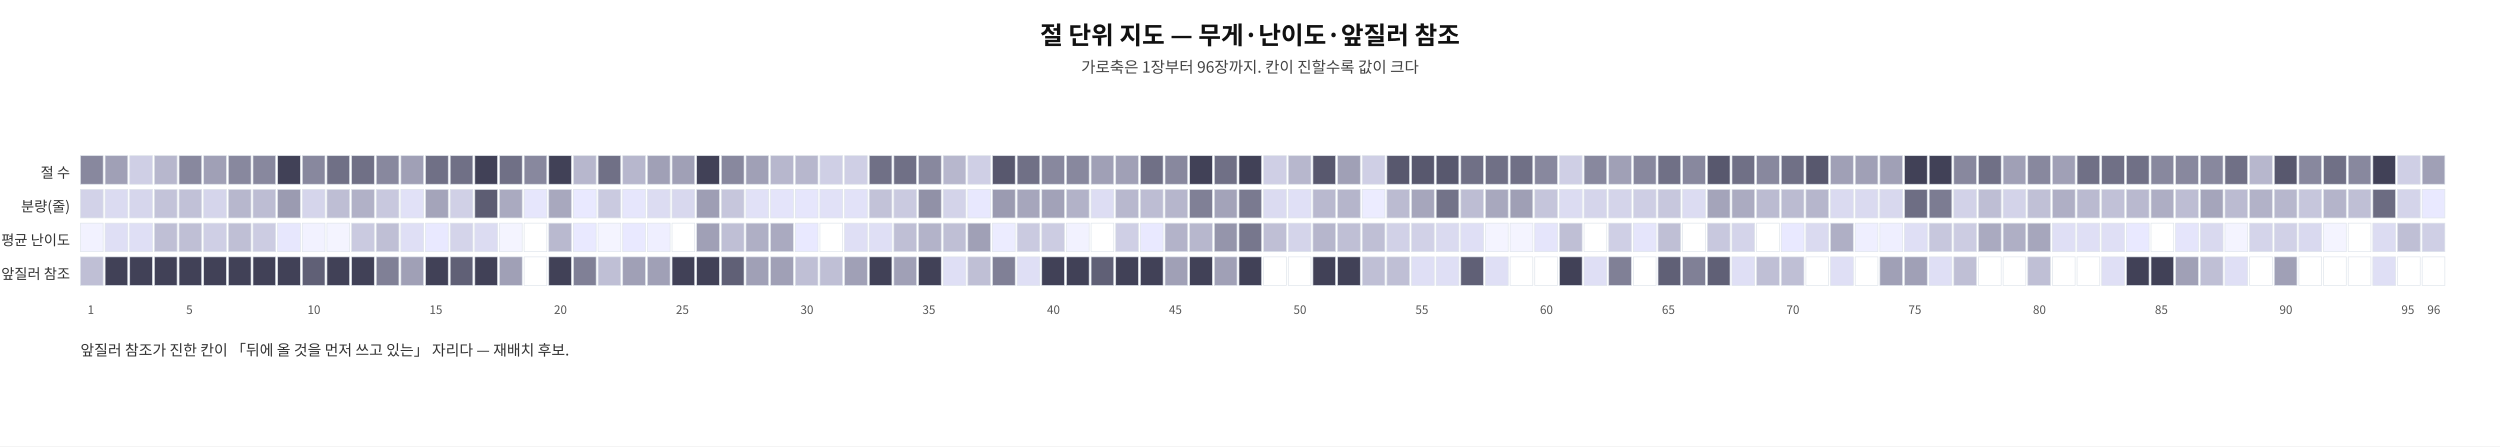
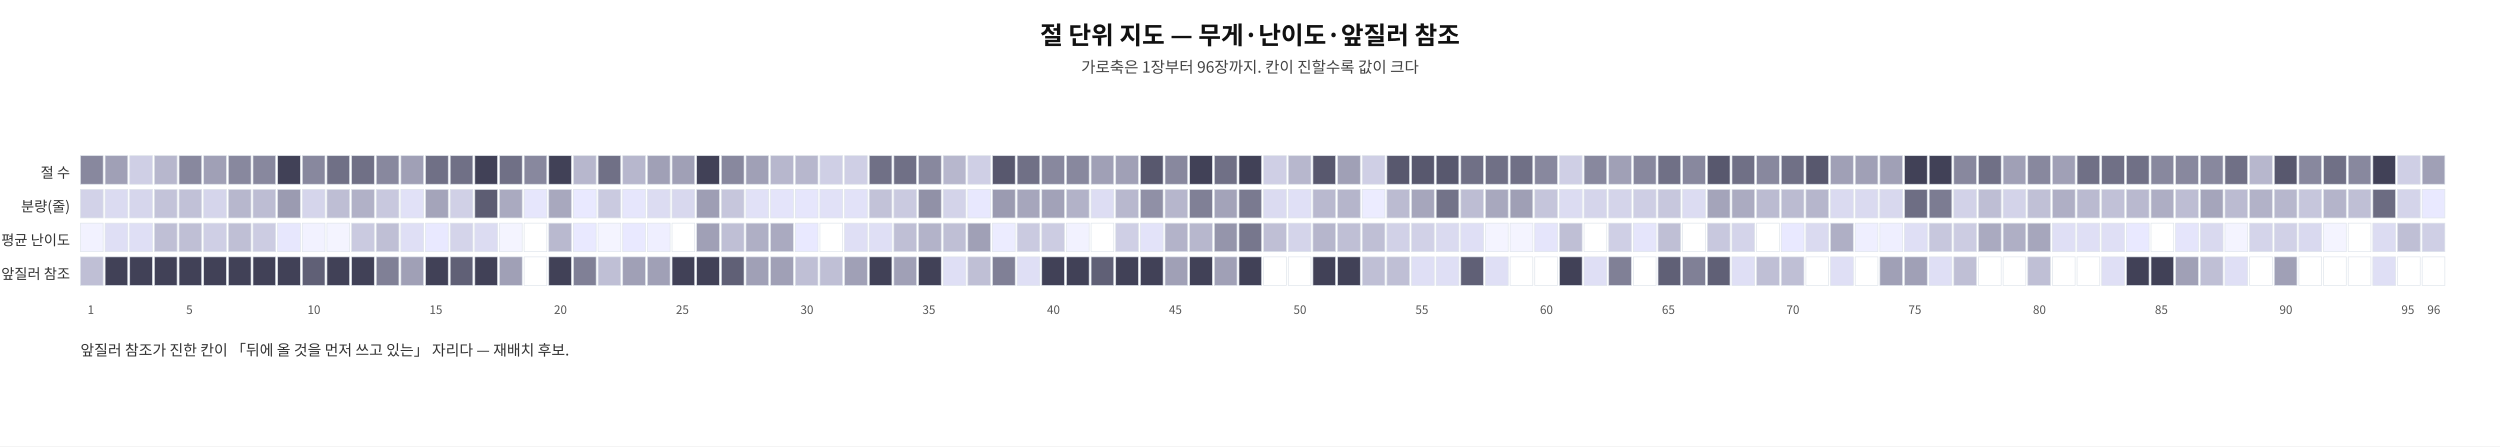
<svg xmlns="http://www.w3.org/2000/svg" viewBox="0 0 1927 344" width="1927" height="344" font-family="Noto Sans CJK KR, Noto Sans, sans-serif">
  <rect width="1927" height="344" fill="#fff" />
  <text x="963.5" y="34" font-size="19" font-weight="bold" text-anchor="middle" fill="#111">절 단위 지도 — 무게·난이도·앞질러 참조</text>
  <text x="963.5" y="56" font-size="12" text-anchor="middle" fill="#444">가로축은 1장부터 96장까지. 칸이 진할수록 값이 크다</text>
  <text x="54" y="137" font-size="11" text-anchor="end" fill="#333">절 수</text>
  <rect x="62" y="120" width="17.5" height="22" fill="rgb(136,136,158)" stroke="#dde3ea" stroke-width="0.5" />
  <rect x="81" y="120" width="17.5" height="22" fill="rgb(160,160,182)" stroke="#dde3ea" stroke-width="0.5" />
  <rect x="100" y="120" width="17.5" height="22" fill="rgb(207,207,229)" stroke="#dde3ea" stroke-width="0.5" />
  <rect x="119" y="120" width="17.5" height="22" fill="rgb(183,183,205)" stroke="#dde3ea" stroke-width="0.5" />
  <rect x="138" y="120" width="17.5" height="22" fill="rgb(136,136,158)" stroke="#dde3ea" stroke-width="0.5" />
  <rect x="157" y="120" width="17.5" height="22" fill="rgb(160,160,182)" stroke="#dde3ea" stroke-width="0.5" />
  <rect x="176" y="120" width="17.5" height="22" fill="rgb(136,136,158)" stroke="#dde3ea" stroke-width="0.5" />
  <rect x="195" y="120" width="17.5" height="22" fill="rgb(136,136,158)" stroke="#dde3ea" stroke-width="0.5" />
  <rect x="214" y="120" width="17.5" height="22" fill="rgb(65,65,87)" stroke="#dde3ea" stroke-width="0.5" />
  <rect x="233" y="120" width="17.5" height="22" fill="rgb(136,136,158)" stroke="#dde3ea" stroke-width="0.5" />
  <rect x="252" y="120" width="17.5" height="22" fill="rgb(112,112,134)" stroke="#dde3ea" stroke-width="0.5" />
  <rect x="271" y="120" width="17.5" height="22" fill="rgb(112,112,134)" stroke="#dde3ea" stroke-width="0.5" />
  <rect x="290" y="120" width="17.5" height="22" fill="rgb(136,136,158)" stroke="#dde3ea" stroke-width="0.5" />
  <rect x="309" y="120" width="17.5" height="22" fill="rgb(160,160,182)" stroke="#dde3ea" stroke-width="0.5" />
  <rect x="328" y="120" width="17.5" height="22" fill="rgb(112,112,134)" stroke="#dde3ea" stroke-width="0.5" />
  <rect x="347" y="120" width="17.5" height="22" fill="rgb(112,112,134)" stroke="#dde3ea" stroke-width="0.5" />
  <rect x="366" y="120" width="17.5" height="22" fill="rgb(65,65,87)" stroke="#dde3ea" stroke-width="0.5" />
  <rect x="385" y="120" width="17.5" height="22" fill="rgb(112,112,134)" stroke="#dde3ea" stroke-width="0.5" />
  <rect x="404" y="120" width="17.5" height="22" fill="rgb(136,136,158)" stroke="#dde3ea" stroke-width="0.5" />
  <rect x="423" y="120" width="17.5" height="22" fill="rgb(65,65,87)" stroke="#dde3ea" stroke-width="0.5" />
  <rect x="442" y="120" width="17.5" height="22" fill="rgb(183,183,205)" stroke="#dde3ea" stroke-width="0.5" />
  <rect x="461" y="120" width="17.5" height="22" fill="rgb(112,112,134)" stroke="#dde3ea" stroke-width="0.5" />
  <rect x="480" y="120" width="17.5" height="22" fill="rgb(183,183,205)" stroke="#dde3ea" stroke-width="0.5" />
  <rect x="499" y="120" width="17.5" height="22" fill="rgb(160,160,182)" stroke="#dde3ea" stroke-width="0.5" />
  <rect x="518" y="120" width="17.5" height="22" fill="rgb(160,160,182)" stroke="#dde3ea" stroke-width="0.5" />
  <rect x="537" y="120" width="17.5" height="22" fill="rgb(65,65,87)" stroke="#dde3ea" stroke-width="0.5" />
  <rect x="556" y="120" width="17.5" height="22" fill="rgb(136,136,158)" stroke="#dde3ea" stroke-width="0.5" />
  <rect x="575" y="120" width="17.5" height="22" fill="rgb(160,160,182)" stroke="#dde3ea" stroke-width="0.5" />
  <rect x="594" y="120" width="17.5" height="22" fill="rgb(183,183,205)" stroke="#dde3ea" stroke-width="0.5" />
  <rect x="613" y="120" width="17.5" height="22" fill="rgb(183,183,205)" stroke="#dde3ea" stroke-width="0.5" />
  <rect x="632" y="120" width="17.5" height="22" fill="rgb(207,207,229)" stroke="#dde3ea" stroke-width="0.5" />
  <rect x="651" y="120" width="17.5" height="22" fill="rgb(207,207,229)" stroke="#dde3ea" stroke-width="0.5" />
  <rect x="670" y="120" width="17.5" height="22" fill="rgb(112,112,134)" stroke="#dde3ea" stroke-width="0.5" />
  <rect x="689" y="120" width="17.5" height="22" fill="rgb(112,112,134)" stroke="#dde3ea" stroke-width="0.5" />
  <rect x="708" y="120" width="17.5" height="22" fill="rgb(136,136,158)" stroke="#dde3ea" stroke-width="0.5" />
  <rect x="727" y="120" width="17.5" height="22" fill="rgb(183,183,205)" stroke="#dde3ea" stroke-width="0.5" />
  <rect x="746" y="120" width="17.5" height="22" fill="rgb(207,207,229)" stroke="#dde3ea" stroke-width="0.5" />
  <rect x="765" y="120" width="17.5" height="22" fill="rgb(88,88,110)" stroke="#dde3ea" stroke-width="0.5" />
  <rect x="784" y="120" width="17.5" height="22" fill="rgb(112,112,134)" stroke="#dde3ea" stroke-width="0.5" />
  <rect x="803" y="120" width="17.5" height="22" fill="rgb(136,136,158)" stroke="#dde3ea" stroke-width="0.5" />
  <rect x="822" y="120" width="17.5" height="22" fill="rgb(136,136,158)" stroke="#dde3ea" stroke-width="0.5" />
  <rect x="841" y="120" width="17.5" height="22" fill="rgb(160,160,182)" stroke="#dde3ea" stroke-width="0.5" />
  <rect x="860" y="120" width="17.5" height="22" fill="rgb(160,160,182)" stroke="#dde3ea" stroke-width="0.5" />
-   <rect x="879" y="120" width="17.5" height="22" fill="rgb(112,112,134)" stroke="#dde3ea" stroke-width="0.5" />
+   <rect x="879" y="120" width="17.5" height="22" fill="rgb(88,88,110)" stroke="#dde3ea" stroke-width="0.5" />
  <rect x="898" y="120" width="17.5" height="22" fill="rgb(136,136,158)" stroke="#dde3ea" stroke-width="0.5" />
  <rect x="917" y="120" width="17.5" height="22" fill="rgb(65,65,87)" stroke="#dde3ea" stroke-width="0.5" />
  <rect x="936" y="120" width="17.5" height="22" fill="rgb(112,112,134)" stroke="#dde3ea" stroke-width="0.5" />
  <rect x="955" y="120" width="17.5" height="22" fill="rgb(65,65,87)" stroke="#dde3ea" stroke-width="0.5" />
  <rect x="974" y="120" width="17.5" height="22" fill="rgb(207,207,229)" stroke="#dde3ea" stroke-width="0.5" />
  <rect x="993" y="120" width="17.5" height="22" fill="rgb(183,183,205)" stroke="#dde3ea" stroke-width="0.5" />
  <rect x="1012" y="120" width="17.5" height="22" fill="rgb(88,88,110)" stroke="#dde3ea" stroke-width="0.5" />
  <rect x="1031" y="120" width="17.5" height="22" fill="rgb(160,160,182)" stroke="#dde3ea" stroke-width="0.5" />
  <rect x="1050" y="120" width="17.5" height="22" fill="rgb(207,207,229)" stroke="#dde3ea" stroke-width="0.5" />
  <rect x="1069" y="120" width="17.5" height="22" fill="rgb(88,88,110)" stroke="#dde3ea" stroke-width="0.5" />
  <rect x="1088" y="120" width="17.5" height="22" fill="rgb(88,88,110)" stroke="#dde3ea" stroke-width="0.5" />
  <rect x="1107" y="120" width="17.5" height="22" fill="rgb(88,88,110)" stroke="#dde3ea" stroke-width="0.5" />
  <rect x="1126" y="120" width="17.5" height="22" fill="rgb(112,112,134)" stroke="#dde3ea" stroke-width="0.5" />
  <rect x="1145" y="120" width="17.5" height="22" fill="rgb(112,112,134)" stroke="#dde3ea" stroke-width="0.5" />
  <rect x="1164" y="120" width="17.5" height="22" fill="rgb(112,112,134)" stroke="#dde3ea" stroke-width="0.5" />
  <rect x="1183" y="120" width="17.5" height="22" fill="rgb(136,136,158)" stroke="#dde3ea" stroke-width="0.5" />
  <rect x="1202" y="120" width="17.5" height="22" fill="rgb(207,207,229)" stroke="#dde3ea" stroke-width="0.5" />
  <rect x="1221" y="120" width="17.5" height="22" fill="rgb(136,136,158)" stroke="#dde3ea" stroke-width="0.5" />
  <rect x="1240" y="120" width="17.5" height="22" fill="rgb(160,160,182)" stroke="#dde3ea" stroke-width="0.5" />
  <rect x="1259" y="120" width="17.5" height="22" fill="rgb(136,136,158)" stroke="#dde3ea" stroke-width="0.5" />
  <rect x="1278" y="120" width="17.5" height="22" fill="rgb(112,112,134)" stroke="#dde3ea" stroke-width="0.5" />
  <rect x="1297" y="120" width="17.5" height="22" fill="rgb(136,136,158)" stroke="#dde3ea" stroke-width="0.5" />
  <rect x="1316" y="120" width="17.5" height="22" fill="rgb(88,88,110)" stroke="#dde3ea" stroke-width="0.5" />
  <rect x="1335" y="120" width="17.5" height="22" fill="rgb(112,112,134)" stroke="#dde3ea" stroke-width="0.5" />
  <rect x="1354" y="120" width="17.5" height="22" fill="rgb(136,136,158)" stroke="#dde3ea" stroke-width="0.5" />
  <rect x="1373" y="120" width="17.5" height="22" fill="rgb(112,112,134)" stroke="#dde3ea" stroke-width="0.5" />
  <rect x="1392" y="120" width="17.5" height="22" fill="rgb(88,88,110)" stroke="#dde3ea" stroke-width="0.5" />
  <rect x="1411" y="120" width="17.5" height="22" fill="rgb(160,160,182)" stroke="#dde3ea" stroke-width="0.5" />
  <rect x="1430" y="120" width="17.5" height="22" fill="rgb(160,160,182)" stroke="#dde3ea" stroke-width="0.5" />
  <rect x="1449" y="120" width="17.5" height="22" fill="rgb(160,160,182)" stroke="#dde3ea" stroke-width="0.5" />
  <rect x="1468" y="120" width="17.5" height="22" fill="rgb(65,65,87)" stroke="#dde3ea" stroke-width="0.5" />
  <rect x="1487" y="120" width="17.5" height="22" fill="rgb(65,65,87)" stroke="#dde3ea" stroke-width="0.5" />
  <rect x="1506" y="120" width="17.5" height="22" fill="rgb(136,136,158)" stroke="#dde3ea" stroke-width="0.5" />
  <rect x="1525" y="120" width="17.5" height="22" fill="rgb(112,112,134)" stroke="#dde3ea" stroke-width="0.5" />
  <rect x="1544" y="120" width="17.5" height="22" fill="rgb(160,160,182)" stroke="#dde3ea" stroke-width="0.5" />
  <rect x="1563" y="120" width="17.5" height="22" fill="rgb(136,136,158)" stroke="#dde3ea" stroke-width="0.5" />
  <rect x="1582" y="120" width="17.5" height="22" fill="rgb(160,160,182)" stroke="#dde3ea" stroke-width="0.5" />
  <rect x="1601" y="120" width="17.5" height="22" fill="rgb(112,112,134)" stroke="#dde3ea" stroke-width="0.5" />
  <rect x="1620" y="120" width="17.5" height="22" fill="rgb(112,112,134)" stroke="#dde3ea" stroke-width="0.5" />
  <rect x="1639" y="120" width="17.5" height="22" fill="rgb(112,112,134)" stroke="#dde3ea" stroke-width="0.5" />
  <rect x="1658" y="120" width="17.5" height="22" fill="rgb(136,136,158)" stroke="#dde3ea" stroke-width="0.5" />
  <rect x="1677" y="120" width="17.5" height="22" fill="rgb(136,136,158)" stroke="#dde3ea" stroke-width="0.5" />
  <rect x="1696" y="120" width="17.5" height="22" fill="rgb(136,136,158)" stroke="#dde3ea" stroke-width="0.5" />
  <rect x="1715" y="120" width="17.5" height="22" fill="rgb(112,112,134)" stroke="#dde3ea" stroke-width="0.5" />
  <rect x="1734" y="120" width="17.5" height="22" fill="rgb(183,183,205)" stroke="#dde3ea" stroke-width="0.5" />
  <rect x="1753" y="120" width="17.5" height="22" fill="rgb(88,88,110)" stroke="#dde3ea" stroke-width="0.5" />
  <rect x="1772" y="120" width="17.5" height="22" fill="rgb(136,136,158)" stroke="#dde3ea" stroke-width="0.5" />
  <rect x="1791" y="120" width="17.5" height="22" fill="rgb(112,112,134)" stroke="#dde3ea" stroke-width="0.5" />
  <rect x="1810" y="120" width="17.5" height="22" fill="rgb(136,136,158)" stroke="#dde3ea" stroke-width="0.5" />
  <rect x="1829" y="120" width="17.5" height="22" fill="rgb(65,65,87)" stroke="#dde3ea" stroke-width="0.5" />
  <rect x="1848" y="120" width="17.5" height="22" fill="rgb(207,207,229)" stroke="#dde3ea" stroke-width="0.5" />
  <rect x="1867" y="120" width="17.5" height="22" fill="rgb(160,160,182)" stroke="#dde3ea" stroke-width="0.5" />
  <text x="54" y="163" font-size="11" text-anchor="end" fill="#333">분량(줄)</text>
  <rect x="62" y="146" width="17.5" height="22" fill="rgb(210,210,232)" stroke="#dde3ea" stroke-width="0.5" />
  <rect x="81" y="146" width="17.5" height="22" fill="rgb(219,219,241)" stroke="#dde3ea" stroke-width="0.5" />
  <rect x="100" y="146" width="17.5" height="22" fill="rgb(214,214,236)" stroke="#dde3ea" stroke-width="0.5" />
  <rect x="119" y="146" width="17.5" height="22" fill="rgb(195,195,217)" stroke="#dde3ea" stroke-width="0.5" />
  <rect x="138" y="146" width="17.5" height="22" fill="rgb(193,193,215)" stroke="#dde3ea" stroke-width="0.5" />
  <rect x="157" y="146" width="17.5" height="22" fill="rgb(213,213,235)" stroke="#dde3ea" stroke-width="0.5" />
  <rect x="176" y="146" width="17.5" height="22" fill="rgb(183,183,205)" stroke="#dde3ea" stroke-width="0.5" />
  <rect x="195" y="146" width="17.5" height="22" fill="rgb(189,189,211)" stroke="#dde3ea" stroke-width="0.5" />
  <rect x="214" y="146" width="17.5" height="22" fill="rgb(155,155,177)" stroke="#dde3ea" stroke-width="0.5" />
  <rect x="233" y="146" width="17.5" height="22" fill="rgb(213,213,235)" stroke="#dde3ea" stroke-width="0.5" />
  <rect x="252" y="146" width="17.5" height="22" fill="rgb(190,190,212)" stroke="#dde3ea" stroke-width="0.5" />
  <rect x="271" y="146" width="17.5" height="22" fill="rgb(177,177,199)" stroke="#dde3ea" stroke-width="0.5" />
  <rect x="290" y="146" width="17.5" height="22" fill="rgb(200,200,222)" stroke="#dde3ea" stroke-width="0.5" />
  <rect x="309" y="146" width="17.5" height="22" fill="rgb(225,225,247)" stroke="#dde3ea" stroke-width="0.5" />
  <rect x="328" y="146" width="17.5" height="22" fill="rgb(164,164,186)" stroke="#dde3ea" stroke-width="0.5" />
  <rect x="347" y="146" width="17.5" height="22" fill="rgb(208,208,230)" stroke="#dde3ea" stroke-width="0.5" />
  <rect x="366" y="146" width="17.5" height="22" fill="rgb(93,93,115)" stroke="#dde3ea" stroke-width="0.5" />
  <rect x="385" y="146" width="17.5" height="22" fill="rgb(170,170,192)" stroke="#dde3ea" stroke-width="0.5" />
  <rect x="404" y="146" width="17.5" height="22" fill="rgb(230,230,252)" stroke="#dde3ea" stroke-width="0.5" />
  <rect x="423" y="146" width="17.5" height="22" fill="rgb(168,168,190)" stroke="#dde3ea" stroke-width="0.5" />
  <rect x="442" y="146" width="17.5" height="22" fill="rgb(233,233,255)" stroke="#dde3ea" stroke-width="0.5" />
  <rect x="461" y="146" width="17.5" height="22" fill="rgb(202,202,224)" stroke="#dde3ea" stroke-width="0.5" />
  <rect x="480" y="146" width="17.5" height="22" fill="rgb(230,230,252)" stroke="#dde3ea" stroke-width="0.5" />
  <rect x="499" y="146" width="17.5" height="22" fill="rgb(220,220,242)" stroke="#dde3ea" stroke-width="0.5" />
  <rect x="518" y="146" width="17.5" height="22" fill="rgb(216,216,238)" stroke="#dde3ea" stroke-width="0.5" />
  <rect x="537" y="146" width="17.5" height="22" fill="rgb(158,158,180)" stroke="#dde3ea" stroke-width="0.5" />
  <rect x="556" y="146" width="17.5" height="22" fill="rgb(198,198,220)" stroke="#dde3ea" stroke-width="0.5" />
  <rect x="575" y="146" width="17.5" height="22" fill="rgb(225,225,247)" stroke="#dde3ea" stroke-width="0.5" />
  <rect x="594" y="146" width="17.5" height="22" fill="rgb(228,228,250)" stroke="#dde3ea" stroke-width="0.5" />
  <rect x="613" y="146" width="17.5" height="22" fill="rgb(230,230,252)" stroke="#dde3ea" stroke-width="0.5" />
  <rect x="632" y="146" width="17.5" height="22" fill="rgb(225,225,247)" stroke="#dde3ea" stroke-width="0.5" />
  <rect x="651" y="146" width="17.5" height="22" fill="rgb(226,226,248)" stroke="#dde3ea" stroke-width="0.5" />
  <rect x="670" y="146" width="17.5" height="22" fill="rgb(194,194,216)" stroke="#dde3ea" stroke-width="0.5" />
  <rect x="689" y="146" width="17.5" height="22" fill="rgb(202,202,224)" stroke="#dde3ea" stroke-width="0.5" />
  <rect x="708" y="146" width="17.5" height="22" fill="rgb(145,145,167)" stroke="#dde3ea" stroke-width="0.5" />
  <rect x="727" y="146" width="17.5" height="22" fill="rgb(211,211,233)" stroke="#dde3ea" stroke-width="0.5" />
  <rect x="746" y="146" width="17.5" height="22" fill="rgb(232,232,254)" stroke="#dde3ea" stroke-width="0.5" />
  <rect x="765" y="146" width="17.5" height="22" fill="rgb(155,155,177)" stroke="#dde3ea" stroke-width="0.5" />
  <rect x="784" y="146" width="17.5" height="22" fill="rgb(166,166,188)" stroke="#dde3ea" stroke-width="0.5" />
  <rect x="803" y="146" width="17.5" height="22" fill="rgb(162,162,184)" stroke="#dde3ea" stroke-width="0.5" />
  <rect x="822" y="146" width="17.5" height="22" fill="rgb(178,178,200)" stroke="#dde3ea" stroke-width="0.5" />
  <rect x="841" y="146" width="17.5" height="22" fill="rgb(221,221,243)" stroke="#dde3ea" stroke-width="0.5" />
  <rect x="860" y="146" width="17.5" height="22" fill="rgb(184,184,206)" stroke="#dde3ea" stroke-width="0.5" />
-   <rect x="879" y="146" width="17.5" height="22" fill="rgb(189,189,211)" stroke="#dde3ea" stroke-width="0.5" />
+   <rect x="879" y="146" width="17.5" height="22" fill="rgb(144,144,166)" stroke="#dde3ea" stroke-width="0.5" />
  <rect x="898" y="146" width="17.5" height="22" fill="rgb(182,182,204)" stroke="#dde3ea" stroke-width="0.5" />
  <rect x="917" y="146" width="17.5" height="22" fill="rgb(128,128,150)" stroke="#dde3ea" stroke-width="0.5" />
  <rect x="936" y="146" width="17.5" height="22" fill="rgb(163,163,185)" stroke="#dde3ea" stroke-width="0.5" />
  <rect x="955" y="146" width="17.5" height="22" fill="rgb(122,122,144)" stroke="#dde3ea" stroke-width="0.5" />
  <rect x="974" y="146" width="17.5" height="22" fill="rgb(219,219,241)" stroke="#dde3ea" stroke-width="0.5" />
  <rect x="993" y="146" width="17.5" height="22" fill="rgb(224,224,246)" stroke="#dde3ea" stroke-width="0.5" />
  <rect x="1012" y="146" width="17.5" height="22" fill="rgb(185,185,207)" stroke="#dde3ea" stroke-width="0.5" />
  <rect x="1031" y="146" width="17.5" height="22" fill="rgb(181,181,203)" stroke="#dde3ea" stroke-width="0.5" />
  <rect x="1050" y="146" width="17.5" height="22" fill="rgb(236,236,255)" stroke="#dde3ea" stroke-width="0.5" />
  <rect x="1069" y="146" width="17.5" height="22" fill="rgb(187,187,209)" stroke="#dde3ea" stroke-width="0.5" />
  <rect x="1088" y="146" width="17.5" height="22" fill="rgb(166,166,188)" stroke="#dde3ea" stroke-width="0.5" />
  <rect x="1107" y="146" width="17.5" height="22" fill="rgb(115,115,137)" stroke="#dde3ea" stroke-width="0.5" />
  <rect x="1126" y="146" width="17.5" height="22" fill="rgb(189,189,211)" stroke="#dde3ea" stroke-width="0.5" />
  <rect x="1145" y="146" width="17.5" height="22" fill="rgb(168,168,190)" stroke="#dde3ea" stroke-width="0.5" />
  <rect x="1164" y="146" width="17.5" height="22" fill="rgb(159,159,181)" stroke="#dde3ea" stroke-width="0.5" />
  <rect x="1183" y="146" width="17.5" height="22" fill="rgb(197,197,219)" stroke="#dde3ea" stroke-width="0.5" />
  <rect x="1202" y="146" width="17.5" height="22" fill="rgb(220,220,242)" stroke="#dde3ea" stroke-width="0.5" />
  <rect x="1221" y="146" width="17.5" height="22" fill="rgb(213,213,235)" stroke="#dde3ea" stroke-width="0.5" />
  <rect x="1240" y="146" width="17.5" height="22" fill="rgb(212,212,234)" stroke="#dde3ea" stroke-width="0.5" />
  <rect x="1259" y="146" width="17.5" height="22" fill="rgb(206,206,228)" stroke="#dde3ea" stroke-width="0.5" />
  <rect x="1278" y="146" width="17.5" height="22" fill="rgb(199,199,221)" stroke="#dde3ea" stroke-width="0.5" />
  <rect x="1297" y="146" width="17.5" height="22" fill="rgb(220,220,242)" stroke="#dde3ea" stroke-width="0.5" />
  <rect x="1316" y="146" width="17.5" height="22" fill="rgb(164,164,186)" stroke="#dde3ea" stroke-width="0.5" />
  <rect x="1335" y="146" width="17.5" height="22" fill="rgb(171,171,193)" stroke="#dde3ea" stroke-width="0.5" />
  <rect x="1354" y="146" width="17.5" height="22" fill="rgb(187,187,209)" stroke="#dde3ea" stroke-width="0.5" />
  <rect x="1373" y="146" width="17.5" height="22" fill="rgb(187,187,209)" stroke="#dde3ea" stroke-width="0.5" />
  <rect x="1392" y="146" width="17.5" height="22" fill="rgb(182,182,204)" stroke="#dde3ea" stroke-width="0.5" />
  <rect x="1411" y="146" width="17.5" height="22" fill="rgb(218,218,240)" stroke="#dde3ea" stroke-width="0.5" />
  <rect x="1430" y="146" width="17.5" height="22" fill="rgb(218,218,240)" stroke="#dde3ea" stroke-width="0.5" />
  <rect x="1449" y="146" width="17.5" height="22" fill="rgb(216,216,238)" stroke="#dde3ea" stroke-width="0.5" />
  <rect x="1468" y="146" width="17.5" height="22" fill="rgb(110,110,132)" stroke="#dde3ea" stroke-width="0.5" />
  <rect x="1487" y="146" width="17.5" height="22" fill="rgb(124,124,146)" stroke="#dde3ea" stroke-width="0.5" />
  <rect x="1506" y="146" width="17.5" height="22" fill="rgb(210,210,232)" stroke="#dde3ea" stroke-width="0.5" />
  <rect x="1525" y="146" width="17.5" height="22" fill="rgb(190,190,212)" stroke="#dde3ea" stroke-width="0.5" />
  <rect x="1544" y="146" width="17.5" height="22" fill="rgb(211,211,233)" stroke="#dde3ea" stroke-width="0.5" />
  <rect x="1563" y="146" width="17.5" height="22" fill="rgb(192,192,214)" stroke="#dde3ea" stroke-width="0.5" />
  <rect x="1582" y="146" width="17.5" height="22" fill="rgb(175,175,197)" stroke="#dde3ea" stroke-width="0.5" />
  <rect x="1601" y="146" width="17.5" height="22" fill="rgb(186,186,208)" stroke="#dde3ea" stroke-width="0.5" />
  <rect x="1620" y="146" width="17.5" height="22" fill="rgb(193,193,215)" stroke="#dde3ea" stroke-width="0.5" />
  <rect x="1639" y="146" width="17.5" height="22" fill="rgb(185,185,207)" stroke="#dde3ea" stroke-width="0.5" />
  <rect x="1658" y="146" width="17.5" height="22" fill="rgb(174,174,196)" stroke="#dde3ea" stroke-width="0.5" />
  <rect x="1677" y="146" width="17.5" height="22" fill="rgb(189,189,211)" stroke="#dde3ea" stroke-width="0.5" />
  <rect x="1696" y="146" width="17.5" height="22" fill="rgb(165,165,187)" stroke="#dde3ea" stroke-width="0.5" />
  <rect x="1715" y="146" width="17.5" height="22" fill="rgb(187,187,209)" stroke="#dde3ea" stroke-width="0.5" />
  <rect x="1734" y="146" width="17.5" height="22" fill="rgb(178,178,200)" stroke="#dde3ea" stroke-width="0.5" />
  <rect x="1753" y="146" width="17.5" height="22" fill="rgb(183,183,205)" stroke="#dde3ea" stroke-width="0.5" />
  <rect x="1772" y="146" width="17.5" height="22" fill="rgb(198,198,220)" stroke="#dde3ea" stroke-width="0.5" />
  <rect x="1791" y="146" width="17.5" height="22" fill="rgb(180,180,202)" stroke="#dde3ea" stroke-width="0.5" />
  <rect x="1810" y="146" width="17.5" height="22" fill="rgb(191,191,213)" stroke="#dde3ea" stroke-width="0.5" />
  <rect x="1829" y="146" width="17.5" height="22" fill="rgb(108,108,130)" stroke="#dde3ea" stroke-width="0.5" />
  <rect x="1848" y="146" width="17.5" height="22" fill="rgb(212,212,234)" stroke="#dde3ea" stroke-width="0.5" />
  <rect x="1867" y="146" width="17.5" height="22" fill="rgb(233,233,255)" stroke="#dde3ea" stroke-width="0.5" />
  <text x="54" y="189" font-size="11" text-anchor="end" fill="#333">평균 난이도</text>
  <rect x="62" y="172" width="17.5" height="22" fill="rgb(242,242,255)" stroke="#dde3ea" stroke-width="0.5" />
  <rect x="81" y="172" width="17.5" height="22" fill="rgb(223,223,245)" stroke="#dde3ea" stroke-width="0.5" />
  <rect x="100" y="172" width="17.5" height="22" fill="rgb(223,223,245)" stroke="#dde3ea" stroke-width="0.5" />
  <rect x="119" y="172" width="17.5" height="22" fill="rgb(191,191,213)" stroke="#dde3ea" stroke-width="0.5" />
  <rect x="138" y="172" width="17.5" height="22" fill="rgb(191,191,213)" stroke="#dde3ea" stroke-width="0.5" />
  <rect x="157" y="172" width="17.5" height="22" fill="rgb(207,207,229)" stroke="#dde3ea" stroke-width="0.5" />
  <rect x="176" y="172" width="17.5" height="22" fill="rgb(191,191,213)" stroke="#dde3ea" stroke-width="0.5" />
  <rect x="195" y="172" width="17.5" height="22" fill="rgb(204,204,226)" stroke="#dde3ea" stroke-width="0.5" />
  <rect x="214" y="172" width="17.5" height="22" fill="rgb(231,231,253)" stroke="#dde3ea" stroke-width="0.5" />
  <rect x="233" y="172" width="17.5" height="22" fill="rgb(242,242,255)" stroke="#dde3ea" stroke-width="0.5" />
  <rect x="252" y="172" width="17.5" height="22" fill="rgb(244,244,255)" stroke="#dde3ea" stroke-width="0.5" />
  <rect x="271" y="172" width="17.5" height="22" fill="rgb(202,202,224)" stroke="#dde3ea" stroke-width="0.5" />
  <rect x="290" y="172" width="17.5" height="22" fill="rgb(191,191,213)" stroke="#dde3ea" stroke-width="0.5" />
  <rect x="309" y="172" width="17.5" height="22" fill="rgb(223,223,245)" stroke="#dde3ea" stroke-width="0.5" />
  <rect x="328" y="172" width="17.5" height="22" fill="rgb(233,233,255)" stroke="#dde3ea" stroke-width="0.5" />
  <rect x="347" y="172" width="17.5" height="22" fill="rgb(212,212,234)" stroke="#dde3ea" stroke-width="0.5" />
  <rect x="366" y="172" width="17.5" height="22" fill="rgb(220,220,242)" stroke="#dde3ea" stroke-width="0.5" />
  <rect x="385" y="172" width="17.5" height="22" fill="rgb(244,244,255)" stroke="#dde3ea" stroke-width="0.5" />
  <rect x="404" y="172" width="17.5" height="22" fill="rgb(255,255,255)" stroke="#dde3ea" stroke-width="0.5" />
  <rect x="423" y="172" width="17.5" height="22" fill="rgb(185,185,207)" stroke="#dde3ea" stroke-width="0.5" />
  <rect x="442" y="172" width="17.5" height="22" fill="rgb(233,233,255)" stroke="#dde3ea" stroke-width="0.5" />
  <rect x="461" y="172" width="17.5" height="22" fill="rgb(244,244,255)" stroke="#dde3ea" stroke-width="0.5" />
  <rect x="480" y="172" width="17.5" height="22" fill="rgb(233,233,255)" stroke="#dde3ea" stroke-width="0.5" />
  <rect x="499" y="172" width="17.5" height="22" fill="rgb(239,239,255)" stroke="#dde3ea" stroke-width="0.5" />
  <rect x="518" y="172" width="17.5" height="22" fill="rgb(255,255,255)" stroke="#dde3ea" stroke-width="0.5" />
  <rect x="537" y="172" width="17.5" height="22" fill="rgb(160,160,182)" stroke="#dde3ea" stroke-width="0.5" />
  <rect x="556" y="172" width="17.5" height="22" fill="rgb(191,191,213)" stroke="#dde3ea" stroke-width="0.5" />
  <rect x="575" y="172" width="17.5" height="22" fill="rgb(175,175,197)" stroke="#dde3ea" stroke-width="0.5" />
  <rect x="594" y="172" width="17.5" height="22" fill="rgb(170,170,192)" stroke="#dde3ea" stroke-width="0.5" />
  <rect x="613" y="172" width="17.5" height="22" fill="rgb(233,233,255)" stroke="#dde3ea" stroke-width="0.5" />
  <rect x="632" y="172" width="17.5" height="22" fill="rgb(255,255,255)" stroke="#dde3ea" stroke-width="0.5" />
  <rect x="651" y="172" width="17.5" height="22" fill="rgb(223,223,245)" stroke="#dde3ea" stroke-width="0.5" />
  <rect x="670" y="172" width="17.5" height="22" fill="rgb(223,223,245)" stroke="#dde3ea" stroke-width="0.5" />
  <rect x="689" y="172" width="17.5" height="22" fill="rgb(191,191,213)" stroke="#dde3ea" stroke-width="0.5" />
  <rect x="708" y="172" width="17.5" height="22" fill="rgb(179,179,201)" stroke="#dde3ea" stroke-width="0.5" />
  <rect x="727" y="172" width="17.5" height="22" fill="rgb(191,191,213)" stroke="#dde3ea" stroke-width="0.5" />
  <rect x="746" y="172" width="17.5" height="22" fill="rgb(160,160,182)" stroke="#dde3ea" stroke-width="0.5" />
  <rect x="765" y="172" width="17.5" height="22" fill="rgb(236,236,255)" stroke="#dde3ea" stroke-width="0.5" />
  <rect x="784" y="172" width="17.5" height="22" fill="rgb(202,202,224)" stroke="#dde3ea" stroke-width="0.5" />
  <rect x="803" y="172" width="17.5" height="22" fill="rgb(204,204,226)" stroke="#dde3ea" stroke-width="0.5" />
  <rect x="822" y="172" width="17.5" height="22" fill="rgb(242,242,255)" stroke="#dde3ea" stroke-width="0.5" />
  <rect x="841" y="172" width="17.5" height="22" fill="rgb(255,255,255)" stroke="#dde3ea" stroke-width="0.5" />
  <rect x="860" y="172" width="17.5" height="22" fill="rgb(207,207,229)" stroke="#dde3ea" stroke-width="0.5" />
-   <rect x="879" y="172" width="17.5" height="22" fill="rgb(233,233,255)" stroke="#dde3ea" stroke-width="0.5" />
+   <rect x="879" y="172" width="17.5" height="22" fill="rgb(227,227,249)" stroke="#dde3ea" stroke-width="0.5" />
  <rect x="898" y="172" width="17.5" height="22" fill="rgb(179,179,201)" stroke="#dde3ea" stroke-width="0.5" />
  <rect x="917" y="172" width="17.5" height="22" fill="rgb(183,183,205)" stroke="#dde3ea" stroke-width="0.5" />
  <rect x="936" y="172" width="17.5" height="22" fill="rgb(149,149,171)" stroke="#dde3ea" stroke-width="0.5" />
  <rect x="955" y="172" width="17.5" height="22" fill="rgb(119,119,141)" stroke="#dde3ea" stroke-width="0.5" />
  <rect x="974" y="172" width="17.5" height="22" fill="rgb(191,191,213)" stroke="#dde3ea" stroke-width="0.5" />
  <rect x="993" y="172" width="17.5" height="22" fill="rgb(212,212,234)" stroke="#dde3ea" stroke-width="0.5" />
  <rect x="1012" y="172" width="17.5" height="22" fill="rgb(182,182,204)" stroke="#dde3ea" stroke-width="0.5" />
  <rect x="1031" y="172" width="17.5" height="22" fill="rgb(191,191,213)" stroke="#dde3ea" stroke-width="0.5" />
  <rect x="1050" y="172" width="17.5" height="22" fill="rgb(191,191,213)" stroke="#dde3ea" stroke-width="0.5" />
  <rect x="1069" y="172" width="17.5" height="22" fill="rgb(209,209,231)" stroke="#dde3ea" stroke-width="0.5" />
  <rect x="1088" y="172" width="17.5" height="22" fill="rgb(209,209,231)" stroke="#dde3ea" stroke-width="0.5" />
  <rect x="1107" y="172" width="17.5" height="22" fill="rgb(218,218,240)" stroke="#dde3ea" stroke-width="0.5" />
  <rect x="1126" y="172" width="17.5" height="22" fill="rgb(223,223,245)" stroke="#dde3ea" stroke-width="0.5" />
  <rect x="1145" y="172" width="17.5" height="22" fill="rgb(244,244,255)" stroke="#dde3ea" stroke-width="0.5" />
  <rect x="1164" y="172" width="17.5" height="22" fill="rgb(244,244,255)" stroke="#dde3ea" stroke-width="0.5" />
  <rect x="1183" y="172" width="17.5" height="22" fill="rgb(229,229,251)" stroke="#dde3ea" stroke-width="0.5" />
  <rect x="1202" y="172" width="17.5" height="22" fill="rgb(191,191,213)" stroke="#dde3ea" stroke-width="0.5" />
  <rect x="1221" y="172" width="17.5" height="22" fill="rgb(255,255,255)" stroke="#dde3ea" stroke-width="0.5" />
  <rect x="1240" y="172" width="17.5" height="22" fill="rgb(207,207,229)" stroke="#dde3ea" stroke-width="0.5" />
  <rect x="1259" y="172" width="17.5" height="22" fill="rgb(229,229,251)" stroke="#dde3ea" stroke-width="0.5" />
  <rect x="1278" y="172" width="17.5" height="22" fill="rgb(191,191,213)" stroke="#dde3ea" stroke-width="0.5" />
  <rect x="1297" y="172" width="17.5" height="22" fill="rgb(255,255,255)" stroke="#dde3ea" stroke-width="0.5" />
  <rect x="1316" y="172" width="17.5" height="22" fill="rgb(200,200,222)" stroke="#dde3ea" stroke-width="0.5" />
  <rect x="1335" y="172" width="17.5" height="22" fill="rgb(212,212,234)" stroke="#dde3ea" stroke-width="0.5" />
  <rect x="1354" y="172" width="17.5" height="22" fill="rgb(255,255,255)" stroke="#dde3ea" stroke-width="0.5" />
  <rect x="1373" y="172" width="17.5" height="22" fill="rgb(233,233,255)" stroke="#dde3ea" stroke-width="0.5" />
  <rect x="1392" y="172" width="17.5" height="22" fill="rgb(218,218,240)" stroke="#dde3ea" stroke-width="0.5" />
  <rect x="1411" y="172" width="17.5" height="22" fill="rgb(175,175,197)" stroke="#dde3ea" stroke-width="0.5" />
  <rect x="1430" y="172" width="17.5" height="22" fill="rgb(239,239,255)" stroke="#dde3ea" stroke-width="0.5" />
  <rect x="1449" y="172" width="17.5" height="22" fill="rgb(239,239,255)" stroke="#dde3ea" stroke-width="0.5" />
  <rect x="1468" y="172" width="17.5" height="22" fill="rgb(223,223,245)" stroke="#dde3ea" stroke-width="0.5" />
  <rect x="1487" y="172" width="17.5" height="22" fill="rgb(199,199,221)" stroke="#dde3ea" stroke-width="0.5" />
  <rect x="1506" y="172" width="17.5" height="22" fill="rgb(204,204,226)" stroke="#dde3ea" stroke-width="0.5" />
  <rect x="1525" y="172" width="17.5" height="22" fill="rgb(170,170,192)" stroke="#dde3ea" stroke-width="0.5" />
  <rect x="1544" y="172" width="17.5" height="22" fill="rgb(175,175,197)" stroke="#dde3ea" stroke-width="0.5" />
  <rect x="1563" y="172" width="17.5" height="22" fill="rgb(166,166,188)" stroke="#dde3ea" stroke-width="0.5" />
  <rect x="1582" y="172" width="17.5" height="22" fill="rgb(223,223,245)" stroke="#dde3ea" stroke-width="0.5" />
  <rect x="1601" y="172" width="17.5" height="22" fill="rgb(223,223,245)" stroke="#dde3ea" stroke-width="0.5" />
  <rect x="1620" y="172" width="17.5" height="22" fill="rgb(223,223,245)" stroke="#dde3ea" stroke-width="0.5" />
  <rect x="1639" y="172" width="17.5" height="22" fill="rgb(233,233,255)" stroke="#dde3ea" stroke-width="0.5" />
  <rect x="1658" y="172" width="17.5" height="22" fill="rgb(255,255,255)" stroke="#dde3ea" stroke-width="0.5" />
  <rect x="1677" y="172" width="17.5" height="22" fill="rgb(229,229,251)" stroke="#dde3ea" stroke-width="0.5" />
  <rect x="1696" y="172" width="17.5" height="22" fill="rgb(217,217,239)" stroke="#dde3ea" stroke-width="0.5" />
  <rect x="1715" y="172" width="17.5" height="22" fill="rgb(244,244,255)" stroke="#dde3ea" stroke-width="0.5" />
  <rect x="1734" y="172" width="17.5" height="22" fill="rgb(212,212,234)" stroke="#dde3ea" stroke-width="0.5" />
  <rect x="1753" y="172" width="17.5" height="22" fill="rgb(209,209,231)" stroke="#dde3ea" stroke-width="0.5" />
  <rect x="1772" y="172" width="17.5" height="22" fill="rgb(217,217,239)" stroke="#dde3ea" stroke-width="0.5" />
  <rect x="1791" y="172" width="17.5" height="22" fill="rgb(244,244,255)" stroke="#dde3ea" stroke-width="0.5" />
  <rect x="1810" y="172" width="17.5" height="22" fill="rgb(255,255,255)" stroke="#dde3ea" stroke-width="0.5" />
  <rect x="1829" y="172" width="17.5" height="22" fill="rgb(220,220,242)" stroke="#dde3ea" stroke-width="0.5" />
  <rect x="1848" y="172" width="17.5" height="22" fill="rgb(191,191,213)" stroke="#dde3ea" stroke-width="0.5" />
  <rect x="1867" y="172" width="17.5" height="22" fill="rgb(207,207,229)" stroke="#dde3ea" stroke-width="0.5" />
  <text x="54" y="215" font-size="11" text-anchor="end" fill="#333">앞질러 참조</text>
  <rect x="62" y="198" width="17.5" height="22" fill="rgb(191,191,213)" stroke="#dde3ea" stroke-width="0.5" />
  <rect x="81" y="198" width="17.5" height="22" fill="rgb(65,65,87)" stroke="#dde3ea" stroke-width="0.5" />
  <rect x="100" y="198" width="17.5" height="22" fill="rgb(65,65,87)" stroke="#dde3ea" stroke-width="0.5" />
  <rect x="119" y="198" width="17.5" height="22" fill="rgb(65,65,87)" stroke="#dde3ea" stroke-width="0.5" />
  <rect x="138" y="198" width="17.5" height="22" fill="rgb(65,65,87)" stroke="#dde3ea" stroke-width="0.5" />
  <rect x="157" y="198" width="17.5" height="22" fill="rgb(65,65,87)" stroke="#dde3ea" stroke-width="0.5" />
  <rect x="176" y="198" width="17.5" height="22" fill="rgb(65,65,87)" stroke="#dde3ea" stroke-width="0.5" />
  <rect x="195" y="198" width="17.5" height="22" fill="rgb(65,65,87)" stroke="#dde3ea" stroke-width="0.5" />
  <rect x="214" y="198" width="17.5" height="22" fill="rgb(65,65,87)" stroke="#dde3ea" stroke-width="0.5" />
  <rect x="233" y="198" width="17.5" height="22" fill="rgb(96,96,118)" stroke="#dde3ea" stroke-width="0.5" />
  <rect x="252" y="198" width="17.5" height="22" fill="rgb(65,65,87)" stroke="#dde3ea" stroke-width="0.5" />
  <rect x="271" y="198" width="17.5" height="22" fill="rgb(65,65,87)" stroke="#dde3ea" stroke-width="0.5" />
  <rect x="290" y="198" width="17.5" height="22" fill="rgb(128,128,150)" stroke="#dde3ea" stroke-width="0.5" />
  <rect x="309" y="198" width="17.5" height="22" fill="rgb(160,160,182)" stroke="#dde3ea" stroke-width="0.5" />
  <rect x="328" y="198" width="17.5" height="22" fill="rgb(65,65,87)" stroke="#dde3ea" stroke-width="0.5" />
  <rect x="347" y="198" width="17.5" height="22" fill="rgb(96,96,118)" stroke="#dde3ea" stroke-width="0.5" />
  <rect x="366" y="198" width="17.5" height="22" fill="rgb(65,65,87)" stroke="#dde3ea" stroke-width="0.5" />
  <rect x="385" y="198" width="17.5" height="22" fill="rgb(160,160,182)" stroke="#dde3ea" stroke-width="0.5" />
  <rect x="404" y="198" width="17.5" height="22" fill="rgb(255,255,255)" stroke="#dde3ea" stroke-width="0.5" />
  <rect x="423" y="198" width="17.5" height="22" fill="rgb(65,65,87)" stroke="#dde3ea" stroke-width="0.5" />
  <rect x="442" y="198" width="17.5" height="22" fill="rgb(128,128,150)" stroke="#dde3ea" stroke-width="0.5" />
  <rect x="461" y="198" width="17.5" height="22" fill="rgb(191,191,213)" stroke="#dde3ea" stroke-width="0.5" />
  <rect x="480" y="198" width="17.5" height="22" fill="rgb(160,160,182)" stroke="#dde3ea" stroke-width="0.5" />
  <rect x="499" y="198" width="17.5" height="22" fill="rgb(160,160,182)" stroke="#dde3ea" stroke-width="0.5" />
  <rect x="518" y="198" width="17.5" height="22" fill="rgb(65,65,87)" stroke="#dde3ea" stroke-width="0.5" />
  <rect x="537" y="198" width="17.5" height="22" fill="rgb(65,65,87)" stroke="#dde3ea" stroke-width="0.5" />
  <rect x="556" y="198" width="17.5" height="22" fill="rgb(96,96,118)" stroke="#dde3ea" stroke-width="0.5" />
  <rect x="575" y="198" width="17.5" height="22" fill="rgb(160,160,182)" stroke="#dde3ea" stroke-width="0.5" />
  <rect x="594" y="198" width="17.5" height="22" fill="rgb(160,160,182)" stroke="#dde3ea" stroke-width="0.5" />
  <rect x="613" y="198" width="17.5" height="22" fill="rgb(191,191,213)" stroke="#dde3ea" stroke-width="0.5" />
  <rect x="632" y="198" width="17.5" height="22" fill="rgb(191,191,213)" stroke="#dde3ea" stroke-width="0.5" />
  <rect x="651" y="198" width="17.5" height="22" fill="rgb(160,160,182)" stroke="#dde3ea" stroke-width="0.5" />
  <rect x="670" y="198" width="17.5" height="22" fill="rgb(65,65,87)" stroke="#dde3ea" stroke-width="0.5" />
  <rect x="689" y="198" width="17.5" height="22" fill="rgb(160,160,182)" stroke="#dde3ea" stroke-width="0.5" />
  <rect x="708" y="198" width="17.5" height="22" fill="rgb(65,65,87)" stroke="#dde3ea" stroke-width="0.5" />
  <rect x="727" y="198" width="17.5" height="22" fill="rgb(223,223,245)" stroke="#dde3ea" stroke-width="0.5" />
  <rect x="746" y="198" width="17.5" height="22" fill="rgb(191,191,213)" stroke="#dde3ea" stroke-width="0.5" />
  <rect x="765" y="198" width="17.5" height="22" fill="rgb(128,128,150)" stroke="#dde3ea" stroke-width="0.5" />
  <rect x="784" y="198" width="17.5" height="22" fill="rgb(223,223,245)" stroke="#dde3ea" stroke-width="0.5" />
  <rect x="803" y="198" width="17.5" height="22" fill="rgb(65,65,87)" stroke="#dde3ea" stroke-width="0.5" />
  <rect x="822" y="198" width="17.5" height="22" fill="rgb(65,65,87)" stroke="#dde3ea" stroke-width="0.5" />
  <rect x="841" y="198" width="17.5" height="22" fill="rgb(96,96,118)" stroke="#dde3ea" stroke-width="0.5" />
  <rect x="860" y="198" width="17.5" height="22" fill="rgb(65,65,87)" stroke="#dde3ea" stroke-width="0.5" />
  <rect x="879" y="198" width="17.5" height="22" fill="rgb(65,65,87)" stroke="#dde3ea" stroke-width="0.5" />
  <rect x="898" y="198" width="17.5" height="22" fill="rgb(160,160,182)" stroke="#dde3ea" stroke-width="0.5" />
  <rect x="917" y="198" width="17.5" height="22" fill="rgb(65,65,87)" stroke="#dde3ea" stroke-width="0.5" />
  <rect x="936" y="198" width="17.5" height="22" fill="rgb(160,160,182)" stroke="#dde3ea" stroke-width="0.5" />
  <rect x="955" y="198" width="17.5" height="22" fill="rgb(65,65,87)" stroke="#dde3ea" stroke-width="0.5" />
  <rect x="974" y="198" width="17.5" height="22" fill="rgb(255,255,255)" stroke="#dde3ea" stroke-width="0.5" />
  <rect x="993" y="198" width="17.5" height="22" fill="rgb(255,255,255)" stroke="#dde3ea" stroke-width="0.5" />
  <rect x="1012" y="198" width="17.5" height="22" fill="rgb(65,65,87)" stroke="#dde3ea" stroke-width="0.5" />
  <rect x="1031" y="198" width="17.5" height="22" fill="rgb(65,65,87)" stroke="#dde3ea" stroke-width="0.5" />
  <rect x="1050" y="198" width="17.5" height="22" fill="rgb(191,191,213)" stroke="#dde3ea" stroke-width="0.5" />
  <rect x="1069" y="198" width="17.5" height="22" fill="rgb(191,191,213)" stroke="#dde3ea" stroke-width="0.5" />
  <rect x="1088" y="198" width="17.5" height="22" fill="rgb(223,223,245)" stroke="#dde3ea" stroke-width="0.5" />
  <rect x="1107" y="198" width="17.5" height="22" fill="rgb(223,223,245)" stroke="#dde3ea" stroke-width="0.5" />
  <rect x="1126" y="198" width="17.5" height="22" fill="rgb(96,96,118)" stroke="#dde3ea" stroke-width="0.5" />
  <rect x="1145" y="198" width="17.5" height="22" fill="rgb(223,223,245)" stroke="#dde3ea" stroke-width="0.5" />
  <rect x="1164" y="198" width="17.5" height="22" fill="rgb(255,255,255)" stroke="#dde3ea" stroke-width="0.5" />
  <rect x="1183" y="198" width="17.5" height="22" fill="rgb(255,255,255)" stroke="#dde3ea" stroke-width="0.5" />
  <rect x="1202" y="198" width="17.5" height="22" fill="rgb(65,65,87)" stroke="#dde3ea" stroke-width="0.5" />
  <rect x="1221" y="198" width="17.5" height="22" fill="rgb(223,223,245)" stroke="#dde3ea" stroke-width="0.5" />
  <rect x="1240" y="198" width="17.5" height="22" fill="rgb(128,128,150)" stroke="#dde3ea" stroke-width="0.5" />
  <rect x="1259" y="198" width="17.5" height="22" fill="rgb(255,255,255)" stroke="#dde3ea" stroke-width="0.5" />
  <rect x="1278" y="198" width="17.5" height="22" fill="rgb(96,96,118)" stroke="#dde3ea" stroke-width="0.5" />
  <rect x="1297" y="198" width="17.5" height="22" fill="rgb(128,128,150)" stroke="#dde3ea" stroke-width="0.5" />
  <rect x="1316" y="198" width="17.5" height="22" fill="rgb(96,96,118)" stroke="#dde3ea" stroke-width="0.5" />
  <rect x="1335" y="198" width="17.5" height="22" fill="rgb(223,223,245)" stroke="#dde3ea" stroke-width="0.5" />
  <rect x="1354" y="198" width="17.5" height="22" fill="rgb(191,191,213)" stroke="#dde3ea" stroke-width="0.5" />
  <rect x="1373" y="198" width="17.5" height="22" fill="rgb(191,191,213)" stroke="#dde3ea" stroke-width="0.5" />
  <rect x="1392" y="198" width="17.5" height="22" fill="rgb(255,255,255)" stroke="#dde3ea" stroke-width="0.5" />
  <rect x="1411" y="198" width="17.5" height="22" fill="rgb(223,223,245)" stroke="#dde3ea" stroke-width="0.5" />
  <rect x="1430" y="198" width="17.5" height="22" fill="rgb(255,255,255)" stroke="#dde3ea" stroke-width="0.5" />
  <rect x="1449" y="198" width="17.5" height="22" fill="rgb(160,160,182)" stroke="#dde3ea" stroke-width="0.5" />
  <rect x="1468" y="198" width="17.5" height="22" fill="rgb(160,160,182)" stroke="#dde3ea" stroke-width="0.5" />
  <rect x="1487" y="198" width="17.5" height="22" fill="rgb(223,223,245)" stroke="#dde3ea" stroke-width="0.5" />
  <rect x="1506" y="198" width="17.5" height="22" fill="rgb(191,191,213)" stroke="#dde3ea" stroke-width="0.5" />
  <rect x="1525" y="198" width="17.5" height="22" fill="rgb(255,255,255)" stroke="#dde3ea" stroke-width="0.5" />
  <rect x="1544" y="198" width="17.5" height="22" fill="rgb(255,255,255)" stroke="#dde3ea" stroke-width="0.5" />
  <rect x="1563" y="198" width="17.5" height="22" fill="rgb(191,191,213)" stroke="#dde3ea" stroke-width="0.5" />
  <rect x="1582" y="198" width="17.5" height="22" fill="rgb(255,255,255)" stroke="#dde3ea" stroke-width="0.5" />
  <rect x="1601" y="198" width="17.5" height="22" fill="rgb(255,255,255)" stroke="#dde3ea" stroke-width="0.5" />
  <rect x="1620" y="198" width="17.5" height="22" fill="rgb(223,223,245)" stroke="#dde3ea" stroke-width="0.5" />
  <rect x="1639" y="198" width="17.5" height="22" fill="rgb(65,65,87)" stroke="#dde3ea" stroke-width="0.5" />
  <rect x="1658" y="198" width="17.5" height="22" fill="rgb(65,65,87)" stroke="#dde3ea" stroke-width="0.5" />
  <rect x="1677" y="198" width="17.5" height="22" fill="rgb(160,160,182)" stroke="#dde3ea" stroke-width="0.5" />
  <rect x="1696" y="198" width="17.5" height="22" fill="rgb(191,191,213)" stroke="#dde3ea" stroke-width="0.5" />
  <rect x="1715" y="198" width="17.5" height="22" fill="rgb(223,223,245)" stroke="#dde3ea" stroke-width="0.5" />
  <rect x="1734" y="198" width="17.5" height="22" fill="rgb(255,255,255)" stroke="#dde3ea" stroke-width="0.5" />
  <rect x="1753" y="198" width="17.5" height="22" fill="rgb(160,160,182)" stroke="#dde3ea" stroke-width="0.5" />
  <rect x="1772" y="198" width="17.5" height="22" fill="rgb(255,255,255)" stroke="#dde3ea" stroke-width="0.5" />
  <rect x="1791" y="198" width="17.5" height="22" fill="rgb(255,255,255)" stroke="#dde3ea" stroke-width="0.5" />
  <rect x="1810" y="198" width="17.5" height="22" fill="rgb(255,255,255)" stroke="#dde3ea" stroke-width="0.5" />
  <rect x="1829" y="198" width="17.5" height="22" fill="rgb(223,223,245)" stroke="#dde3ea" stroke-width="0.5" />
  <rect x="1848" y="198" width="17.5" height="22" fill="rgb(255,255,255)" stroke="#dde3ea" stroke-width="0.5" />
  <rect x="1867" y="198" width="17.5" height="22" fill="rgb(255,255,255)" stroke="#dde3ea" stroke-width="0.5" />
  <text x="70" y="242" font-size="9" text-anchor="middle" fill="#555">1</text>
  <text x="146" y="242" font-size="9" text-anchor="middle" fill="#555">5</text>
  <text x="242" y="242" font-size="9" text-anchor="middle" fill="#555">10</text>
  <text x="336" y="242" font-size="9" text-anchor="middle" fill="#555">15</text>
  <text x="432" y="242" font-size="9" text-anchor="middle" fill="#555">20</text>
  <text x="526" y="242" font-size="9" text-anchor="middle" fill="#555">25</text>
  <text x="622" y="242" font-size="9" text-anchor="middle" fill="#555">30</text>
  <text x="716" y="242" font-size="9" text-anchor="middle" fill="#555">35</text>
  <text x="812" y="242" font-size="9" text-anchor="middle" fill="#555">40</text>
  <text x="906" y="242" font-size="9" text-anchor="middle" fill="#555">45</text>
  <text x="1002" y="242" font-size="9" text-anchor="middle" fill="#555">50</text>
  <text x="1096" y="242" font-size="9" text-anchor="middle" fill="#555">55</text>
  <text x="1192" y="242" font-size="9" text-anchor="middle" fill="#555">60</text>
  <text x="1286" y="242" font-size="9" text-anchor="middle" fill="#555">65</text>
  <text x="1382" y="242" font-size="9" text-anchor="middle" fill="#555">70</text>
  <text x="1476" y="242" font-size="9" text-anchor="middle" fill="#555">75</text>
  <text x="1572" y="242" font-size="9" text-anchor="middle" fill="#555">80</text>
  <text x="1666" y="242" font-size="9" text-anchor="middle" fill="#555">85</text>
  <text x="1762" y="242" font-size="9" text-anchor="middle" fill="#555">90</text>
  <text x="1856" y="242" font-size="9" text-anchor="middle" fill="#555">95</text>
  <text x="1876" y="242" font-size="9" text-anchor="middle" fill="#555">96</text>
  <text x="62" y="274" font-size="11.5" fill="#333">앞질러 참조가 진한 칸이 「뒤에 올 것을 먼저 쓰고 있는」 자리다 — 재배치 후보.</text>
</svg>
